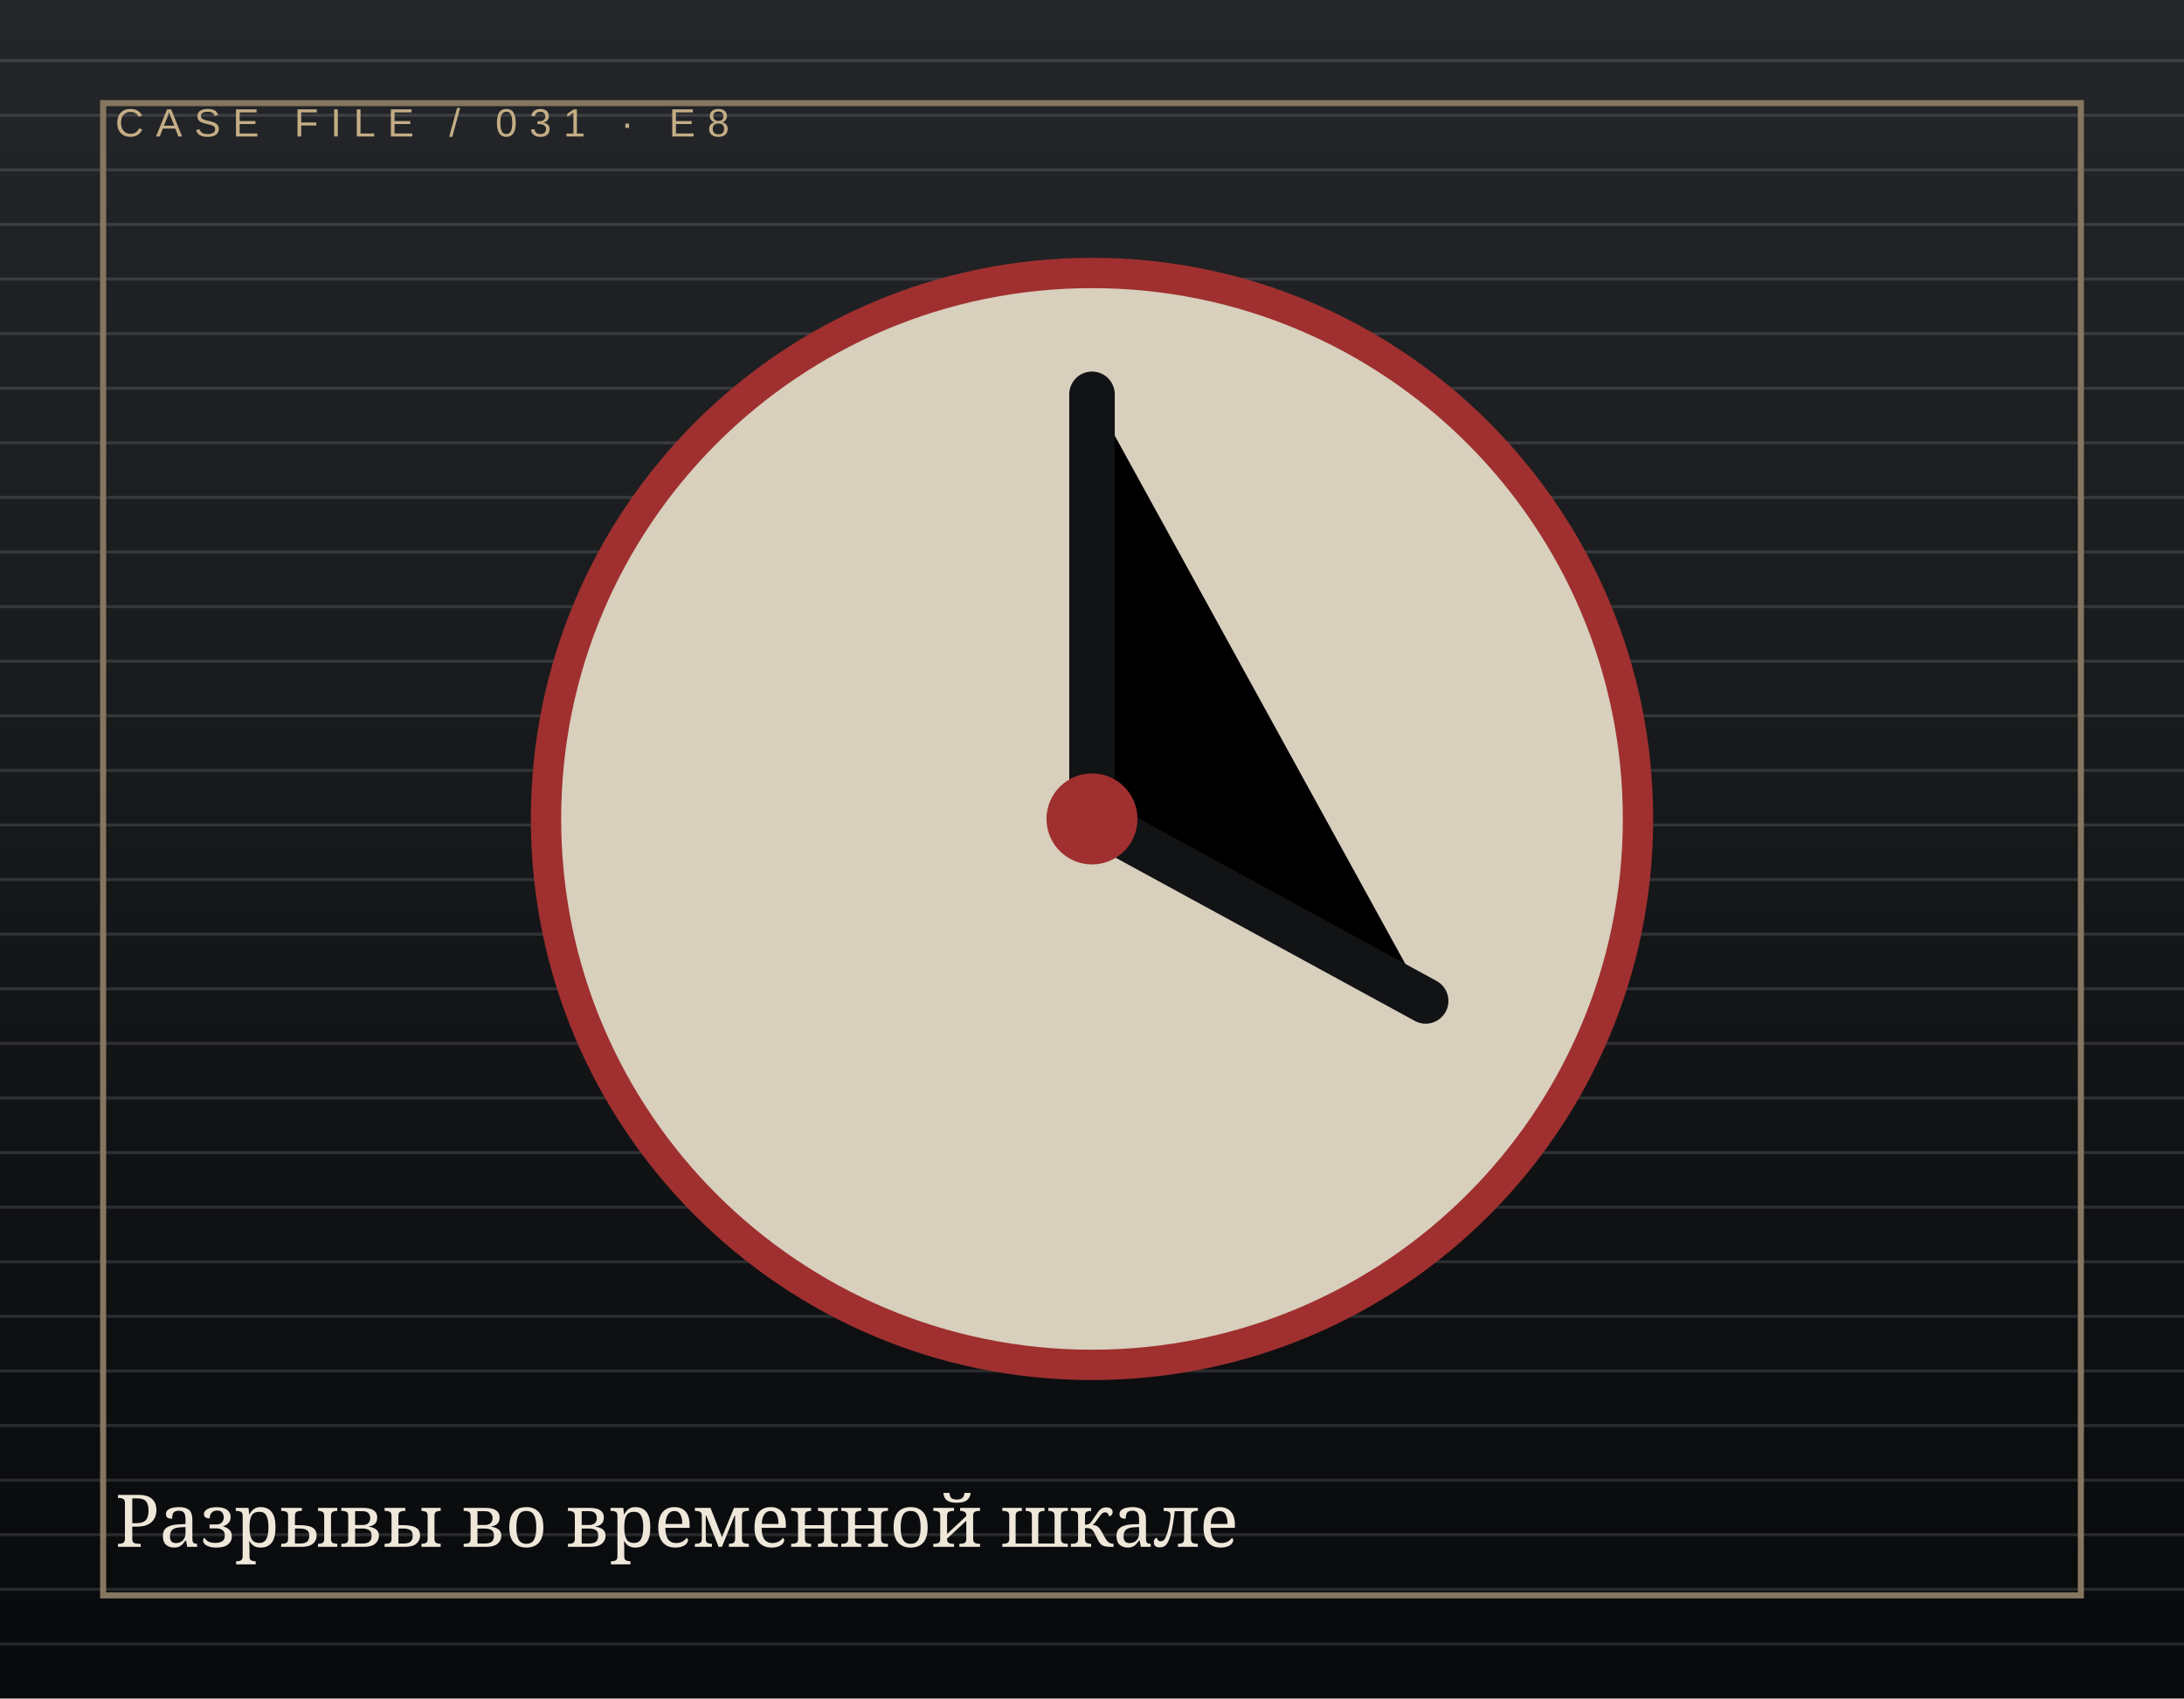
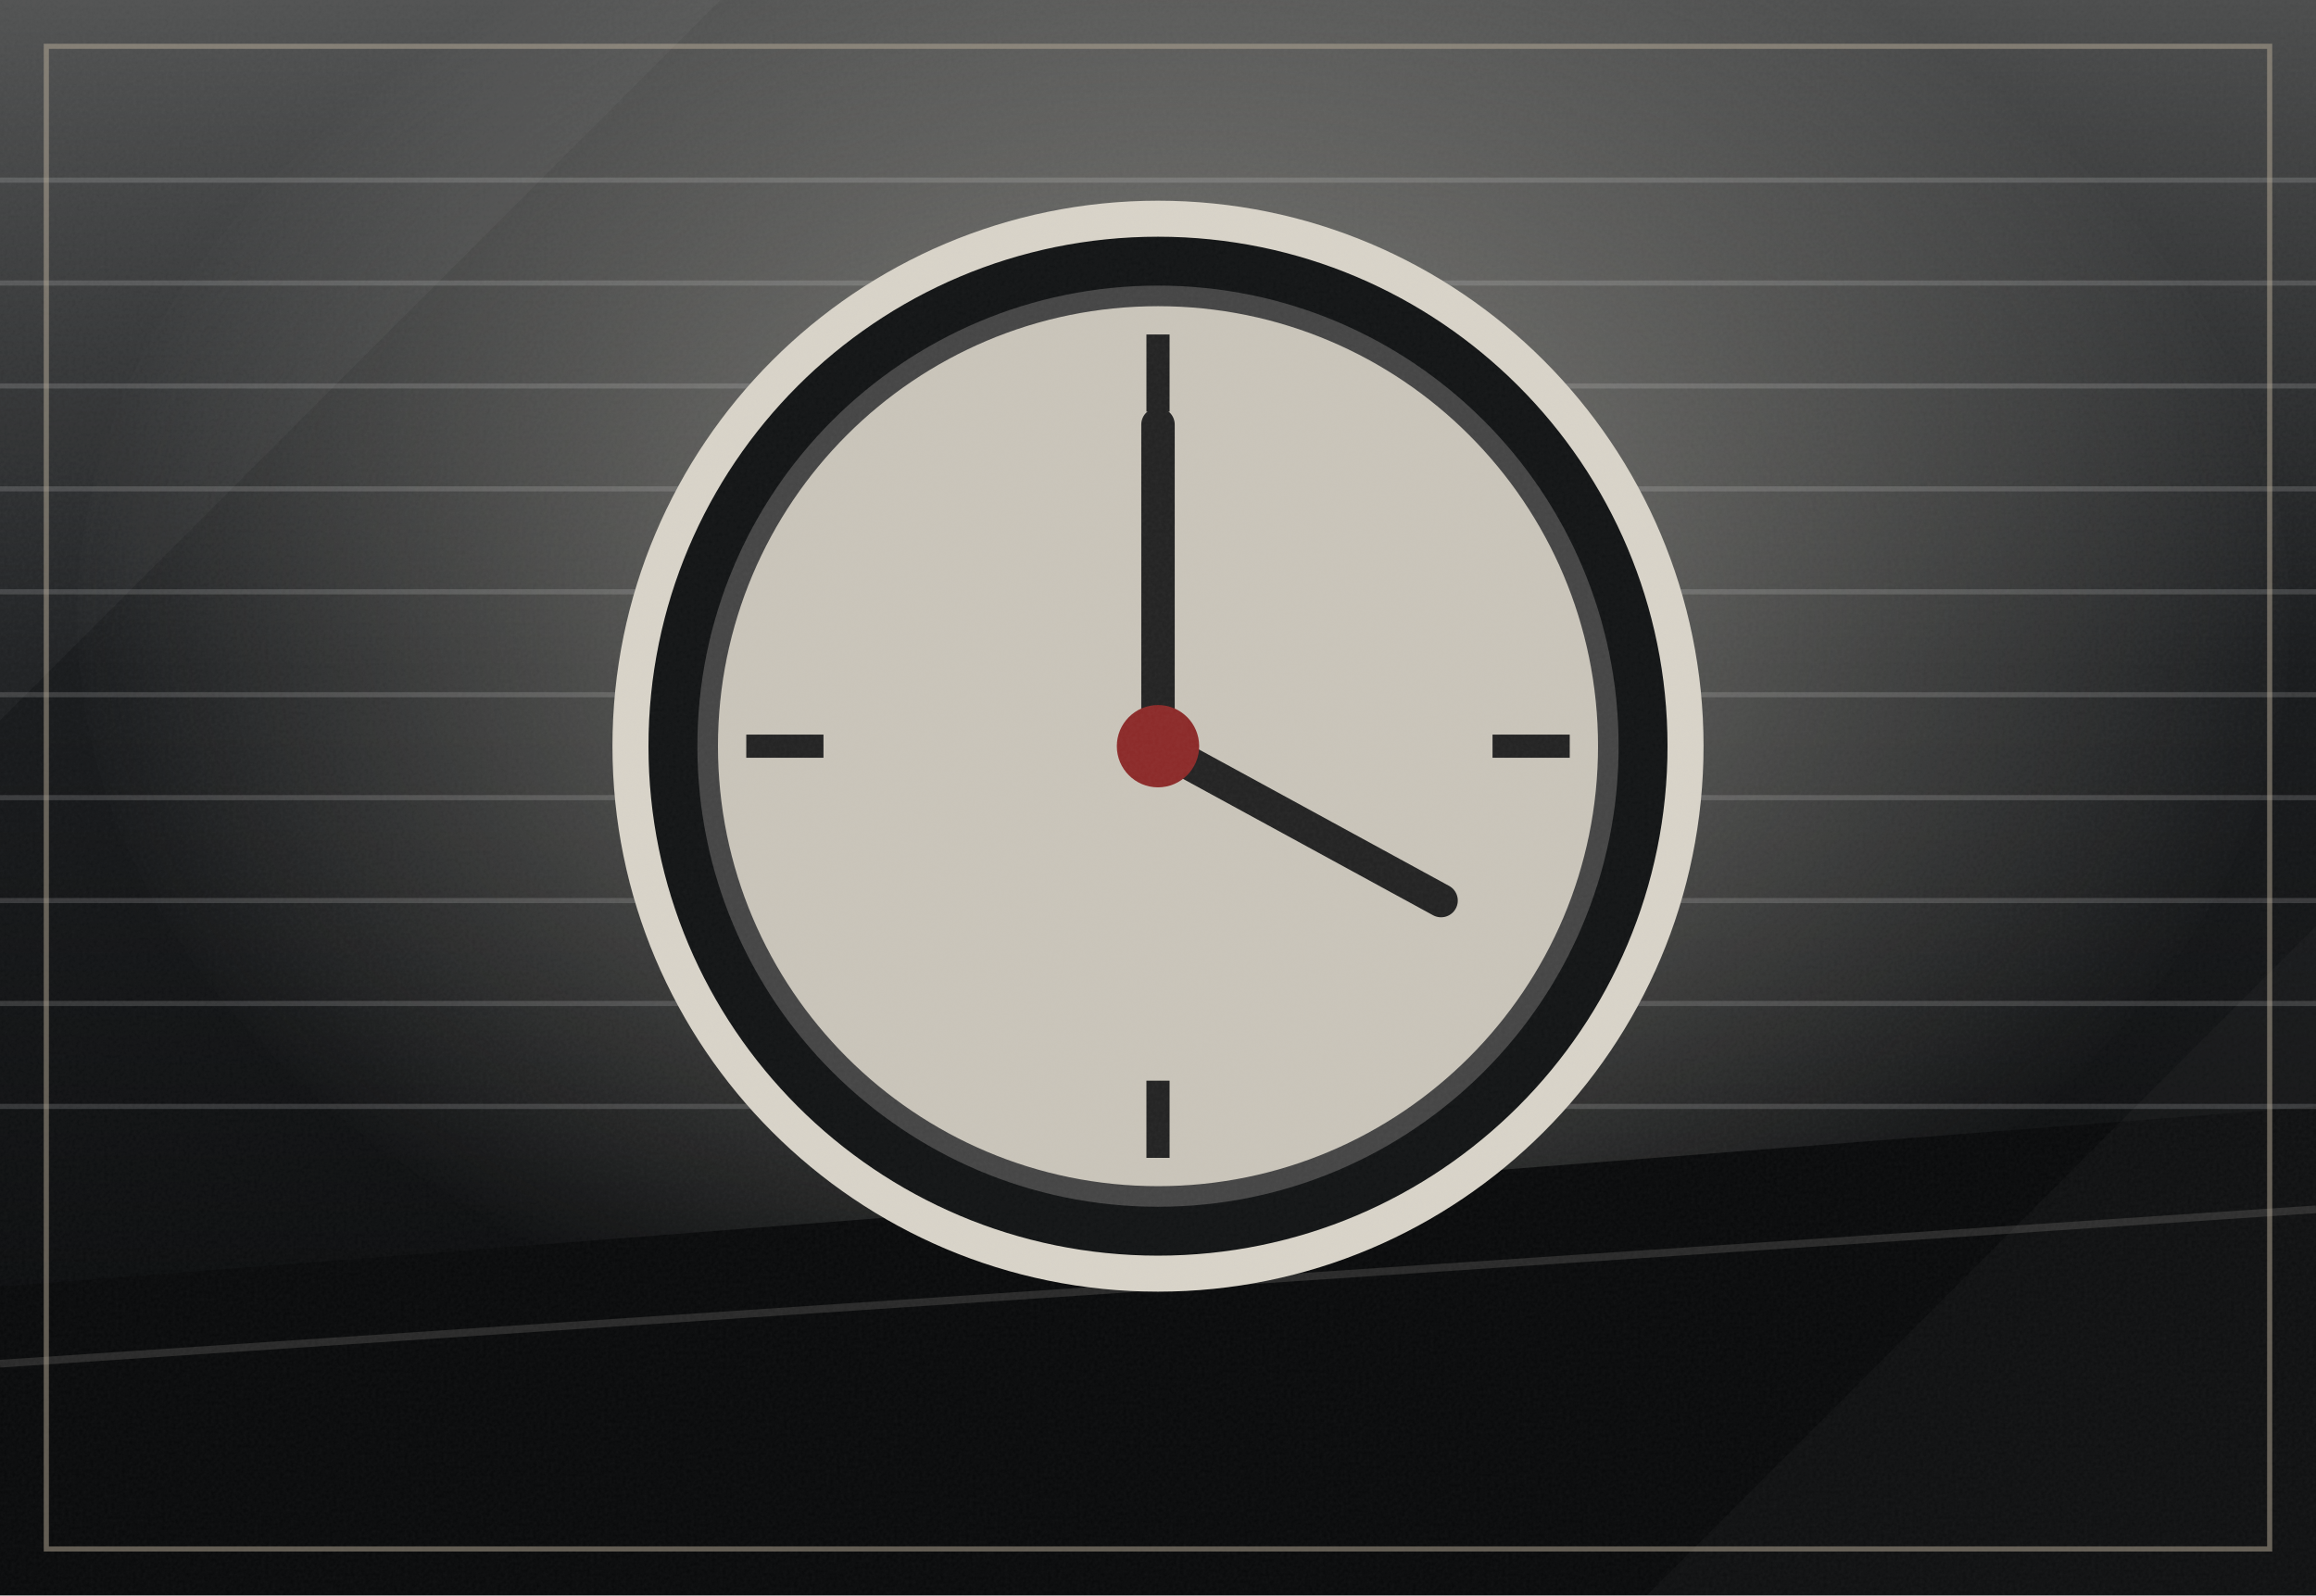
- <svg xmlns="http://www.w3.org/2000/svg" viewBox="0 0 720 560">
+ <svg xmlns="http://www.w3.org/2000/svg" viewBox="0 0 900 620">
  <defs>
    <linearGradient id="bg" x2="0" y2="1">
-       <stop stop-color="#242629" />
-       <stop offset="1" stop-color="#08090b" />
+       <stop stop-color="#4a4b4b" />
+       <stop offset=".42" stop-color="#17191b" />
+       <stop offset="1" stop-color="#050607" />
    </linearGradient>
+     <radialGradient id="light">
+       <stop stop-color="#d9d5ca" stop-opacity=".55" />
+       <stop offset="1" stop-color="#d9d5ca" stop-opacity="0" />
+     </radialGradient>
+     <linearGradient id="paper" x2="0" y2="1">
+       <stop stop-color="#e4dfd3" />
+       <stop offset="1" stop-color="#aaa69e" />
+     </linearGradient>
+     <filter id="grain">
+       <feTurbulence type="fractalNoise" baseFrequency=".72" numOctaves="3" seed="104" />
+       <feColorMatrix values="0 0 0 0 .7 0 0 0 0 .7 0 0 0 0 .7 0 0 0 .13 0" />
+     </filter>
+     <filter id="shadow">
+       <feGaussianBlur stdDeviation="14" />
+     </filter>
  </defs>
-   <rect width="720" height="560" fill="url(#bg)" />
-   <g opacity=".13" stroke="#eee" stroke-width="1">
-     <path d="M0 20H720" />
-     <path d="M0 38H720" />
-     <path d="M0 56H720" />
-     <path d="M0 74H720" />
-     <path d="M0 92H720" />
-     <path d="M0 110H720" />
-     <path d="M0 128H720" />
-     <path d="M0 146H720" />
-     <path d="M0 164H720" />
-     <path d="M0 182H720" />
-     <path d="M0 200H720" />
-     <path d="M0 218H720" />
-     <path d="M0 236H720" />
-     <path d="M0 254H720" />
-     <path d="M0 272H720" />
-     <path d="M0 290H720" />
-     <path d="M0 308H720" />
-     <path d="M0 326H720" />
-     <path d="M0 344H720" />
-     <path d="M0 362H720" />
-     <path d="M0 380H720" />
-     <path d="M0 398H720" />
-     <path d="M0 416H720" />
-     <path d="M0 434H720" />
-     <path d="M0 452H720" />
-     <path d="M0 470H720" />
-     <path d="M0 488H720" />
-     <path d="M0 506H720" />
-     <path d="M0 524H720" />
-     <path d="M0 542H720" />
+   <rect width="900" height="620" fill="url(#bg)" />
+   <ellipse cx="460" cy="240" rx="430" ry="300" fill="url(#light)" />
+   <path d="M0 500L900 430V620H0Z" fill="#08090a" />
+   <path d="M0 530L900 470" stroke="#a9a69e" opacity=".2" stroke-width="3" />
+   <g opacity=".18" stroke="#ddd" stroke-width="2">
+     <path d="M0 70H900M0 110H900M0 150H900M0 190H900M0 230H900M0 270H900M0 310H900M0 350H900M0 390H900M0 430H900" />
  </g>
-   <circle cx="360" cy="270" r="180" fill="#d8cfbd" stroke="#9f302f" stroke-width="10" />
-   <path d="M360 130V270L470 330" stroke="#111315" stroke-width="15" stroke-linecap="round" />
-   <circle cx="360" cy="270" r="15" fill="#9f302f" />
-   <path d="M34 34H686V526H34Z" fill="none" stroke="#85765f" stroke-width="2" />
-   <text x="38" y="45" font-family="Arial,sans-serif" font-size="13" letter-spacing="4" fill="#c4ad85">CASE FILE / 031 · E8</text>
-   <text x="38" y="510" font-family="Georgia,serif" font-size="24" fill="#eee7da">Разрывы во временной шкале</text>
+   <circle cx="450" cy="290" r="205" fill="#111314" stroke="#d8d3c8" stroke-width="14" />
+   <circle cx="450" cy="290" r="175" fill="#c9c4b9" stroke="#444" stroke-width="8" />
+   <g stroke="#222" stroke-width="9">
+     <path d="M450 130V160M610 290H580M450 450V420M290 290H320" />
+   </g>
+   <path d="M450 290L450 165M450 290L560 350" stroke="#222" stroke-width="13" stroke-linecap="round" />
+   <circle cx="450" cy="290" r="16" fill="#8b2928" />
+   <rect width="900" height="620" filter="url(#grain)" opacity=".38" />
+   <rect x="18" y="18" width="864" height="584" fill="none" stroke="#b8ad99" stroke-opacity=".5" stroke-width="2" />
+   <path d="M0 0L280 0 0 280Z" fill="#fff" opacity=".035" />
+   <path d="M900 620L640 620 900 360Z" fill="#fff" opacity=".025" />
</svg>
